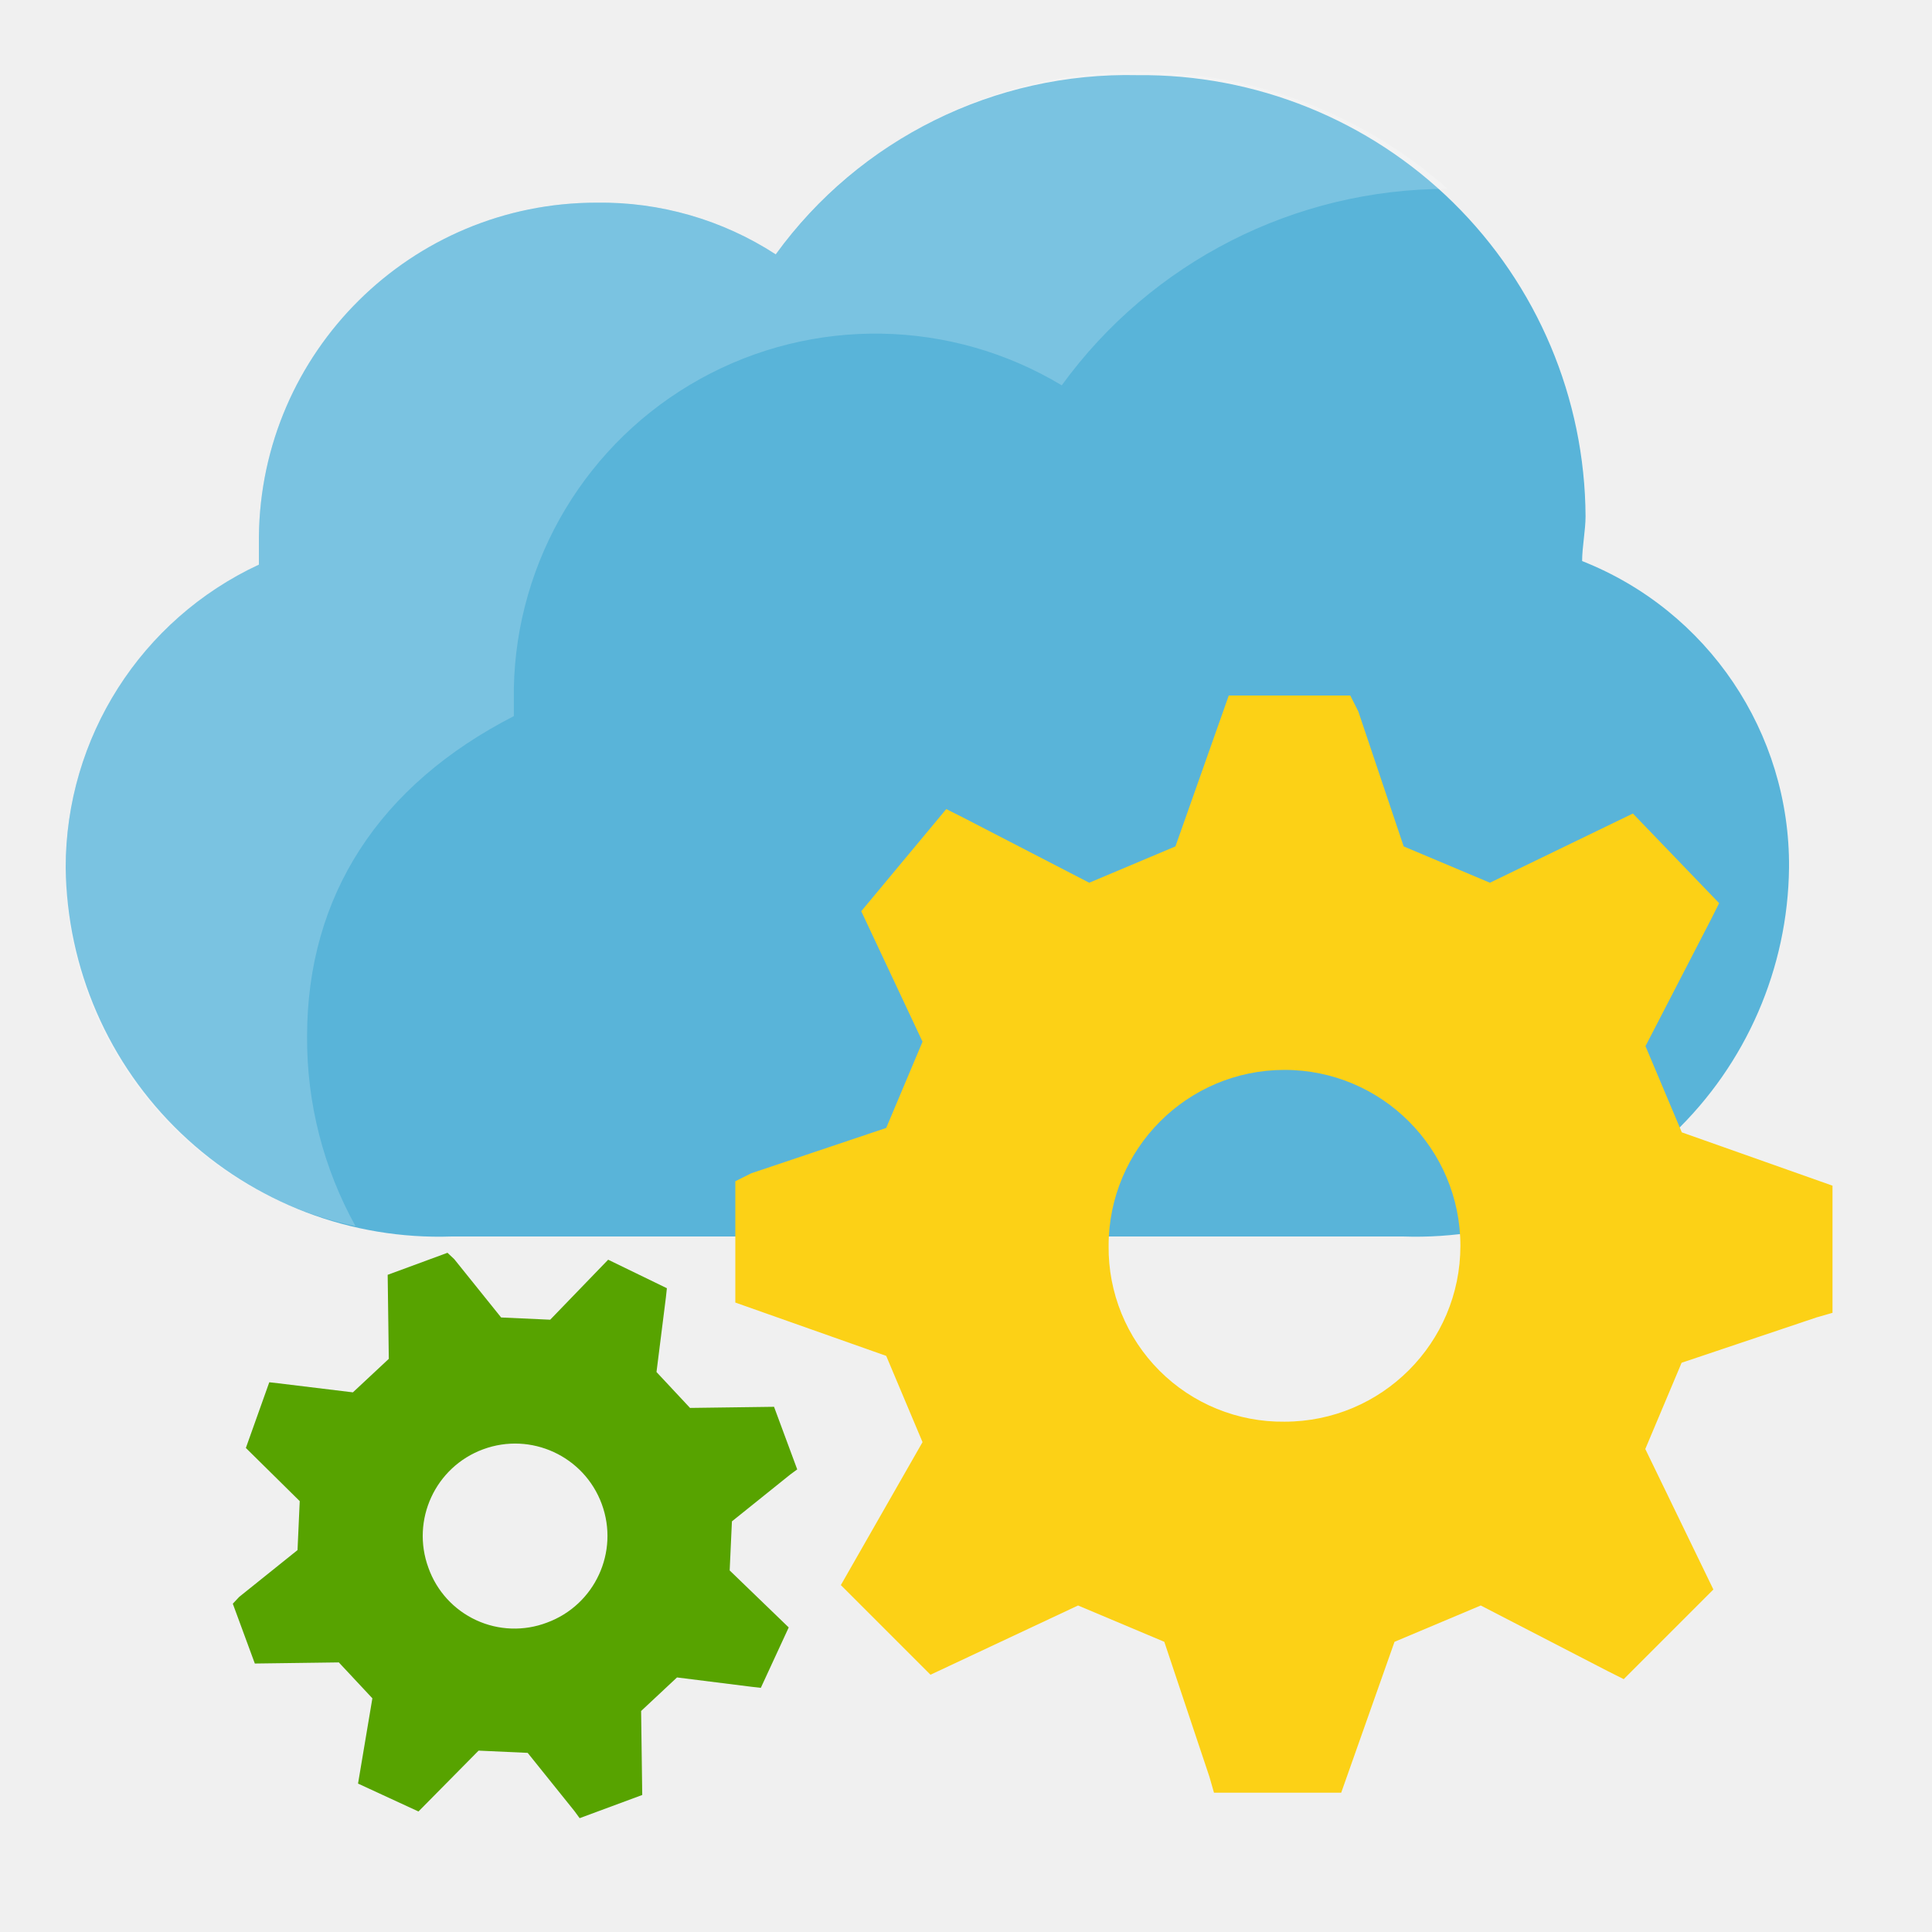
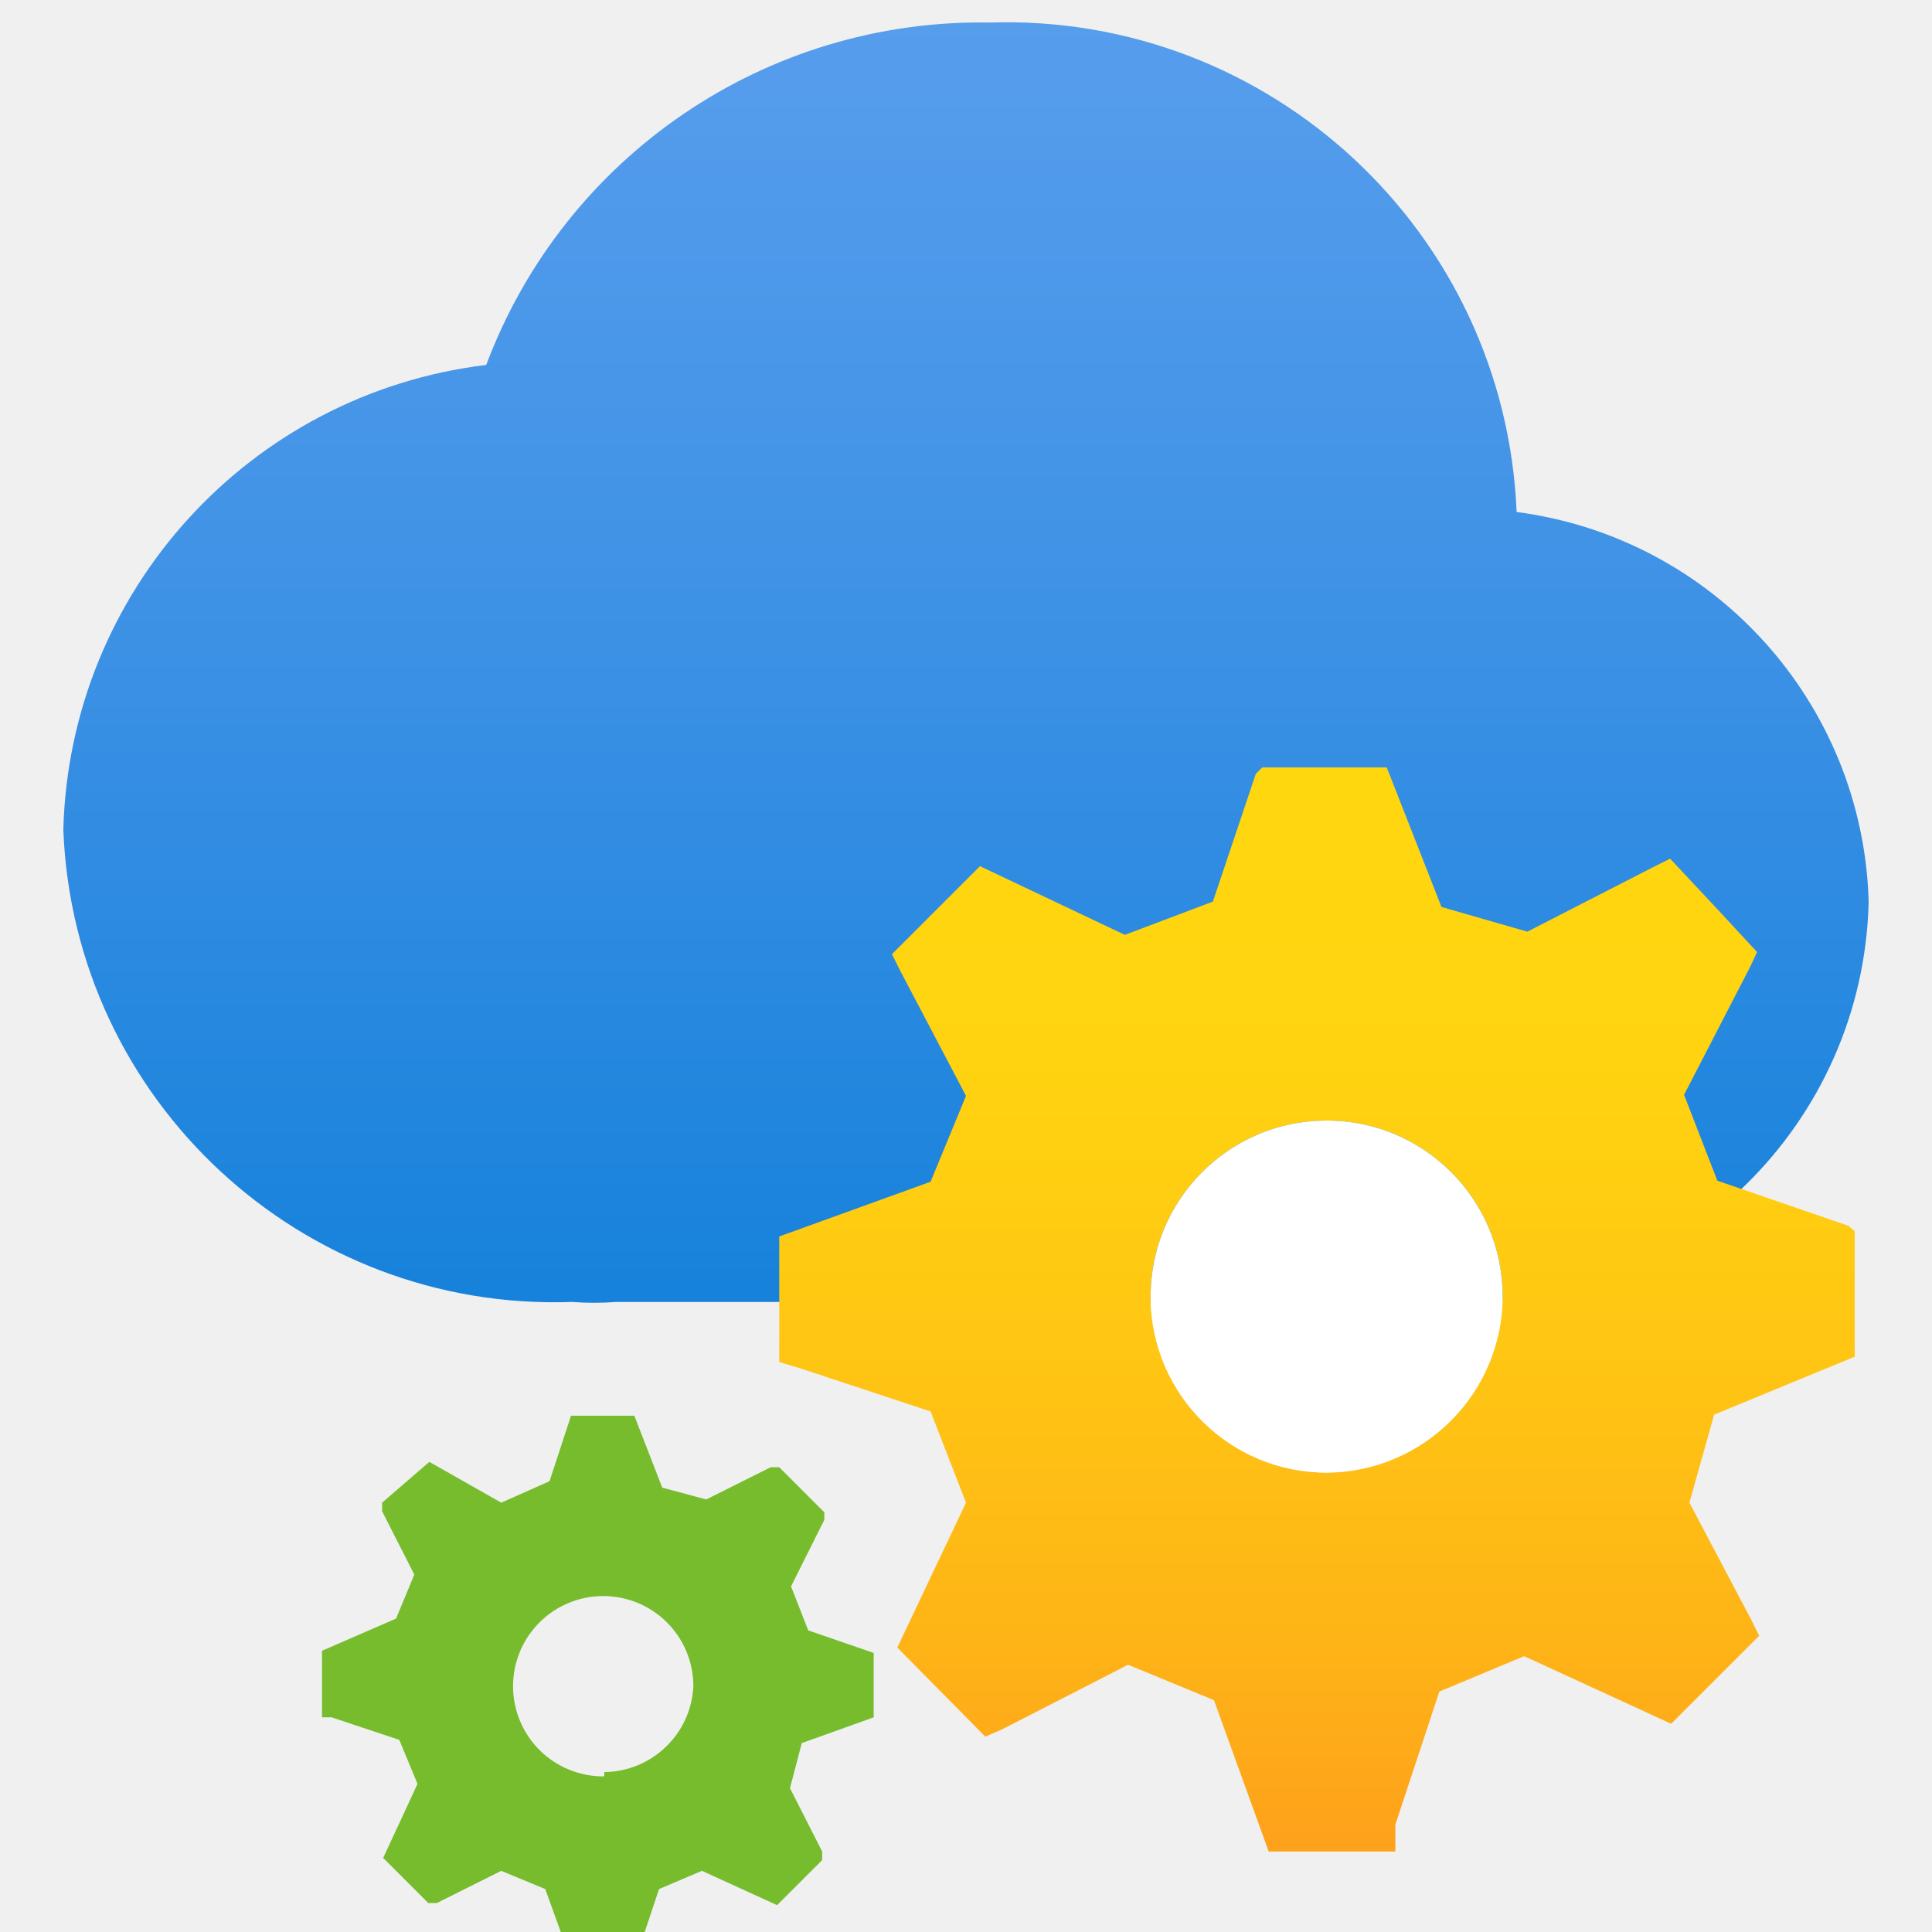
- <svg xmlns="http://www.w3.org/2000/svg" viewBox="0 0 50 50" class="" role="presentation" focusable="false" id="FxSymbol0-0a6" data-type="1">
-   <g>
-     <path d="M40.945 14.52c0-.357.089-.8.089-1.159A11.477 11.477 0 0 0 29.44 1.945a11.255 11.255 0 0 0-9.364 4.638 8.3 8.3 0 0 0-4.638-1.338A8.736 8.736 0 0 0 6.7 13.9v.713a8.648 8.648 0 0 0-5 7.844A9.659 9.659 0 0 0 11.693 32h24.614a9.659 9.659 0 0 0 9.993-9.543 8.46 8.46 0 0 0-5.355-7.937z" style="fill: rgb(89, 180, 217);" />
-     <path d="M22.935 35.09l.94 2.232-2.114 3.7 2.32 2.32L27.9 41.55l2.232.94 1.168 3.494.118.411h3.292l1.38-3.905 2.232-.94 3.289 1.7.411.206 2.32-2.32L42.58 37.5l.94-2.232 3.494-1.174.411-.118v-3.291l-3.9-1.38-.94-2.231 1.7-3.289.206-.411-2.232-2.32-3.7 1.791-2.232-.94-1.174-3.494-.208-.411H31.8l-1.38 3.905-2.231.94-3.289-1.7-.411-.206-2.2 2.643 1.586 3.377-.94 2.232-3.494 1.174-.411.206v3.139zm5.756-2.848a4.552 4.552 0 1 1 4.551 4.551 4.5 4.5 0 0 1-4.551-4.551z" style="fill: rgb(252, 209, 22);" />
-     <path d="M8.769 43.023l.868.929-.371 2.207 1.564.722 1.556-1.575 1.27.058 1.212 1.508.133.182 1.62-.6-.029-2.174.929-.868 1.93.242.239.027.722-1.563-1.528-1.475.058-1.27 1.509-1.212.181-.133-.6-1.62-2.174.029-.868-.929.243-1.929.026-.24-1.52-.738-1.5 1.553-1.27-.058-1.212-1.508-.176-.166-1.548.57.029 2.175-.929.867-1.925-.234-.239-.027-.606 1.7 1.394 1.376-.057 1.267-1.51 1.212-.165.176.57 1.548zm2.319-2.447a2.39 2.39 0 1 1 3.068 1.417 2.363 2.363 0 0 1-3.068-1.417z" style="fill: rgb(87, 163, 0);" />
-     <path d="M7.947 26.827c0-3.656 1.873-6.51 5.351-8.294v-.713a9.359 9.359 0 0 1 14.18-7.848 12.331 12.331 0 0 1 9.989-5.084 12.081 12.081 0 0 0-8.027-3.032 11.573 11.573 0 0 0-9.364 4.727 8.3 8.3 0 0 0-4.638-1.338A8.736 8.736 0 0 0 6.7 13.9v.713a8.648 8.648 0 0 0-5 7.844 9.457 9.457 0 0 0 7.5 9.275 10.013 10.013 0 0 1-1.253-4.905z" opacity=".2" style="fill: rgb(255, 255, 255);" />
-   </g>
+ <svg xmlns="http://www.w3.org/2000/svg" id="b62fe53d-d102-488e-bedf-3b7a48aa14bf" width="18" height="18" viewBox="0 0 18 18">
+   <defs>
+     <linearGradient id="bbaa244d-7a73-4def-ae33-b68783fa5b51" x1="9" y1="15.63" x2="9" y2="-2.51" gradientUnits="userSpaceOnUse">
+       <stop offset="0" stop-color="#0078d4" />
+       <stop offset="0.16" stop-color="#1380da" />
+       <stop offset="0.53" stop-color="#3c91e5" />
+       <stop offset="0.82" stop-color="#559cec" />
+       <stop offset="1" stop-color="#5ea0ef" />
+     </linearGradient>
+     <linearGradient id="fa74d148-d6d0-4c75-94f7-94732b8c62b0" x1="12.26" y1="7.17" x2="12.26" y2="17.21" gradientUnits="userSpaceOnUse">
+       <stop offset="0" stop-color="#ffd70f" />
+       <stop offset="0.27" stop-color="#ffd310" />
+       <stop offset="0.54" stop-color="#ffc613" />
+       <stop offset="0.83" stop-color="#feb217" />
+       <stop offset="1" stop-color="#fea11b" />
+     </linearGradient>
+   </defs>
+   <path d="M17.41,8.4a3.77,3.77,0,0,0-3.28-3.63A4.76,4.76,0,0,0,9.22.21,4.92,4.92,0,0,0,4.53,3.4,4.48,4.48,0,0,0,.59,7.73a4.58,4.58,0,0,0,4.74,4.4,2.75,2.75,0,0,0,.41,0h7.67a.64.64,0,0,0,.2,0A3.82,3.82,0,0,0,17.41,8.4Z" fill="url(#bbaa244d-7a73-4def-ae33-b68783fa5b51)" />
+   <path id="ba7b3762-4752-4c4a-8a7e-af4c5e383796" d="M8.14,16v-.6l0,0-.61-.21-.16-.41.31-.62,0-.07-.19-.19-.23-.23-.08,0-.6.3-.41-.11-.26-.67H5.32l0,0-.2.61L4.67,14,4,13.62,3.56,14l0,.08.3.59-.17.41L3,15.38V16l.09,0,.63.21.17.41-.32.69.42.42.08,0,.6-.3.41.17.26.72h.59l0-.09.21-.63.4-.17.7.32.42-.42,0-.08-.3-.59.11-.42Zm-2.51.55a.84.84,0,1,1,.83-.84h0A.84.84,0,0,1,5.63,16.51Z" fill="#76bc2d" />
+   <path id="bff6fc37-370d-4b52-9427-43a5a5385267" d="M17.28,12.64V11.47l-.06-.05L16,11l-.31-.8L16.31,9l.06-.13L16,8.47,15.56,8l-.16.08-1.17.6-.8-.23-.51-1.3H11.76l-.06.06-.4,1.19-.82.31L9.13,8.07l-.82.82.08.16L9,10.21l-.33.8-1.41.51v1.17l.17.05,1.24.41L9,14l-.64,1.35.82.83.16-.07,1.17-.6.8.33.51,1.41H13L13,17l.41-1.24.79-.33,1.37.63.82-.82-.08-.16L15.74,14l.23-.82Zm-4.91,1.08A1.64,1.64,0,1,1,14,12.07h0A1.65,1.65,0,0,1,12.37,13.72Z" fill="url(#fa74d148-d6d0-4c75-94f7-94732b8c62b0)" />
+   <path d="M12.37,13.72A1.64,1.64,0,1,1,14,12.07h0A1.65,1.65,0,0,1,12.37,13.72Z" fill="#fff" />
</svg>
